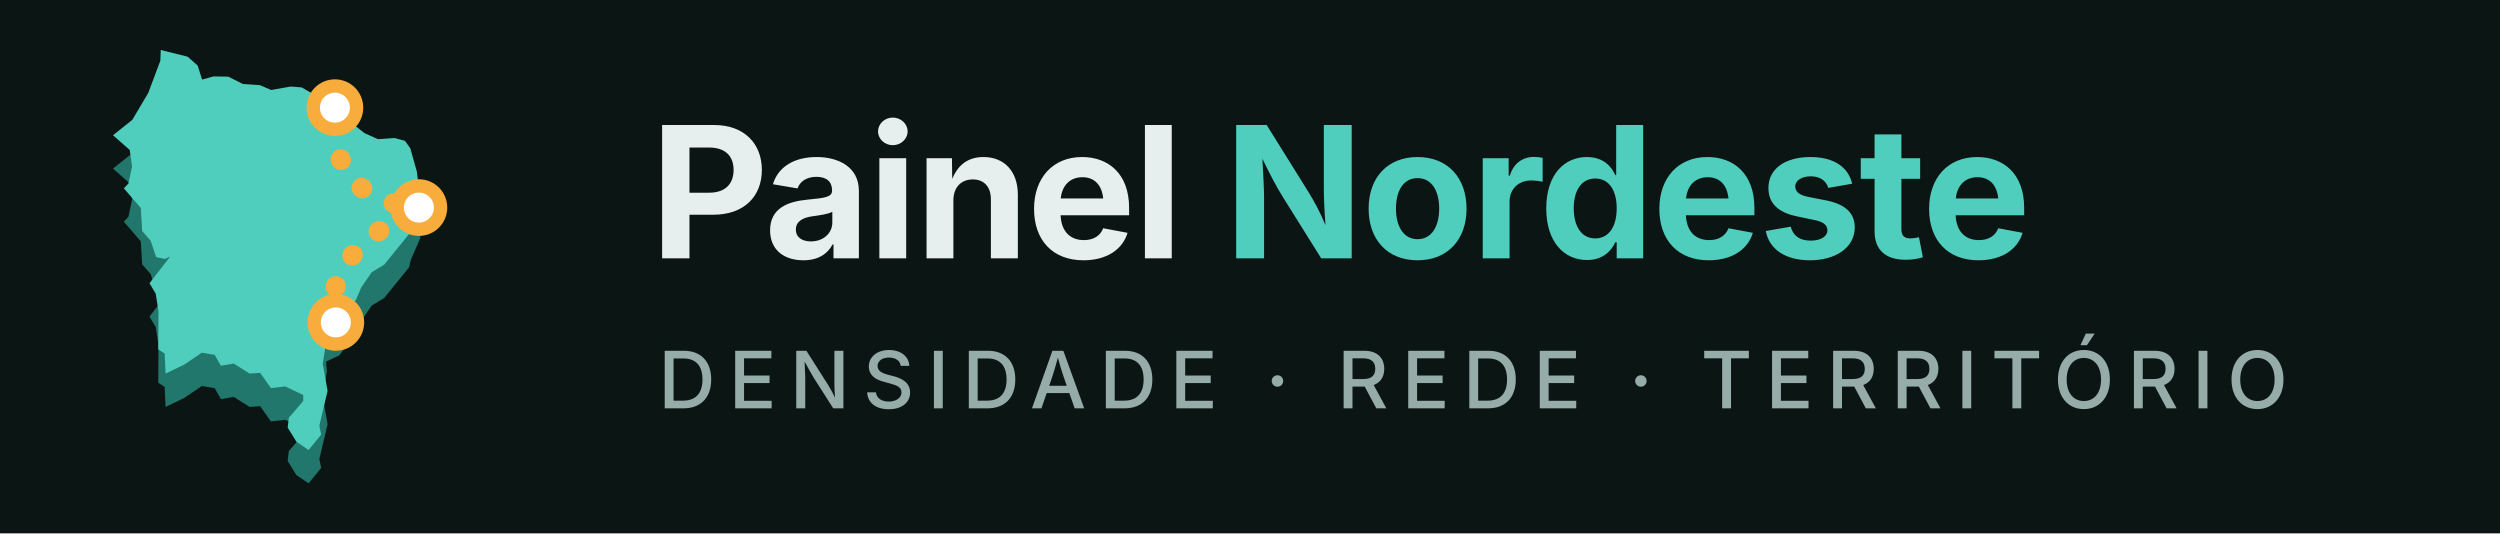
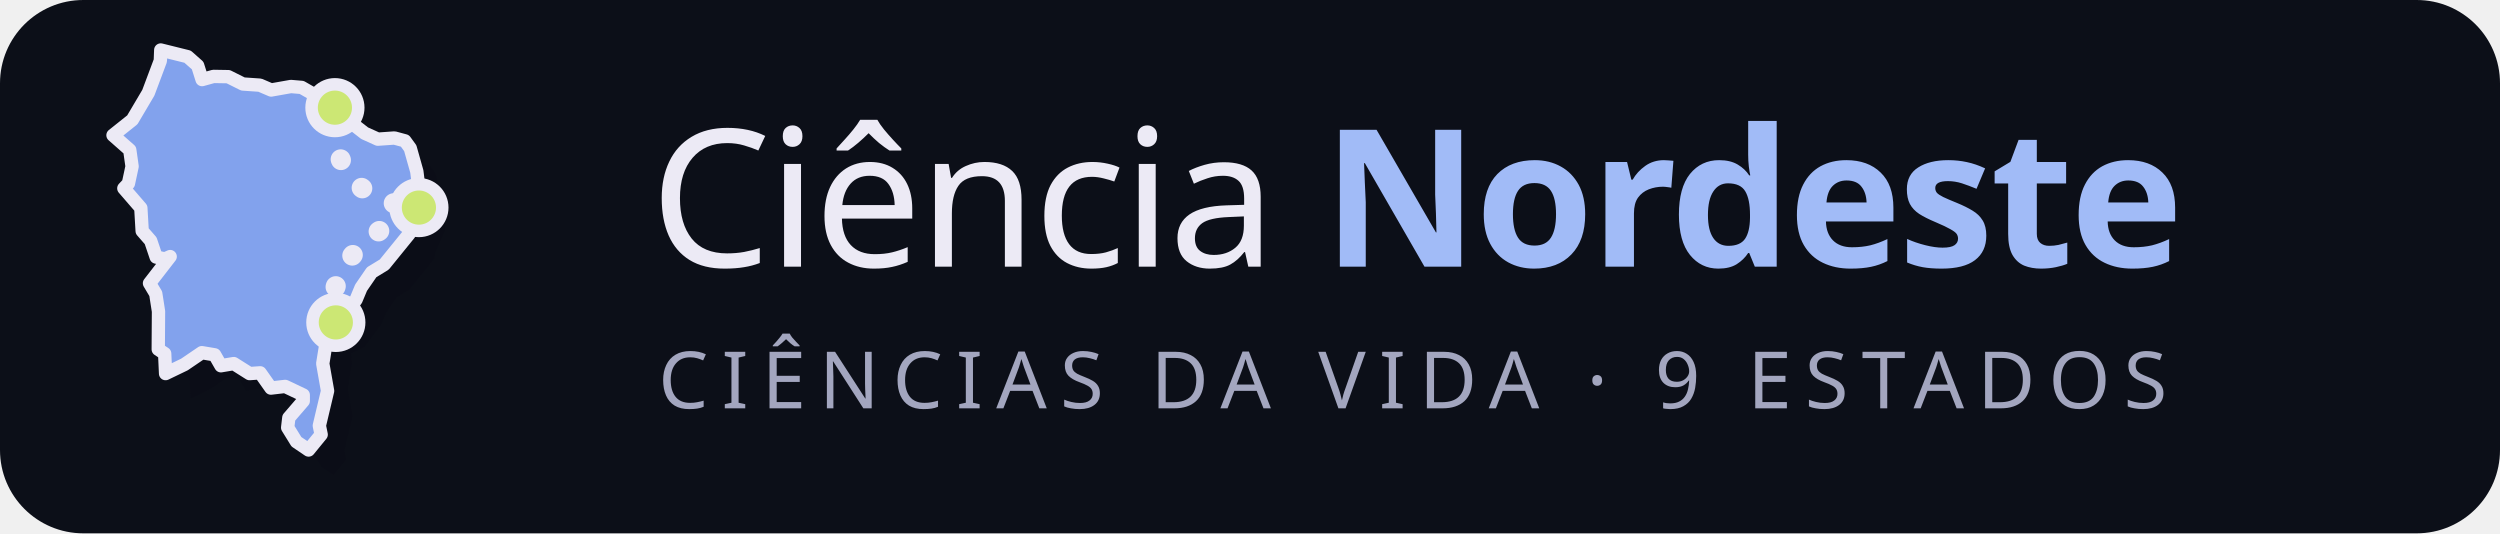
- <svg xmlns="http://www.w3.org/2000/svg" viewBox="0 0 300 64" width="300" height="64" role="img" aria-label="Painel Nordeste – Placa, horizontal fundo escuro">
-   <rect width="300" height="64" rx="0" fill="#0B1614" />
+ <svg xmlns="http://www.w3.org/2000/svg" viewBox="0 0 300 64" width="300" height="64" role="img" aria-label="Ciência Nordeste — logo horizontal, fundo escuro">
+   <rect width="300" height="64" rx="10" fill="#0C0F18" />
  <g>
-     <path d="M49.28,27.22 L50.44,24.55 L50.38,23.49 L50.02,20.58 L49.23,17.78 L48.59,16.9 L47.33,16.56 L45.34,16.7 L43.75,15.98 L41.35,14.11 L40.39,12.89 L36.2,10.49 L34.91,10.38 L32.54,10.8 L31.19,10.22 L29.15,10.08 L27.39,9.2 L25.62,9.17 L24.25,9.55 L23.72,7.87 L22.51,6.8 L19.29,6.0 L19.24,7.29 L17.8,11.13 L15.88,14.38 L13.56,16.23 L15.57,18.0 L15.85,19.97 L15.41,22.02 L14.86,22.6 L16.9,24.96 L17.06,27.72 L18.08,28.89 L18.74,30.85 L19.79,31.07 L20.42,30.79 L17.94,33.99 L18.69,35.25 L19.02,37.37 L18.99,41.92 L19.76,42.43 L19.87,44.83 L22.13,43.74 L24.22,42.32 L25.76,42.58 L26.51,43.89 L28.05,43.63 L29.95,44.83 L31.22,44.74 L32.51,46.57 L34.22,46.37 L36.39,47.4 L36.39,48.12 L34.66,50.13 L34.52,51.31 L35.57,53.01 L37.03,54.0 L38.54,52.15 L38.32,51.08 L39.31,46.91 L38.73,43.63 L39.23,40.53 L39.12,39.4 L40.72,38.64 L42.73,35.96 L43.33,34.52 L44.6,32.67 L46.11,31.75 L49.09,28.08 L49.28,27.22Z" transform="translate(0,4)" fill="#22776C" />
-     <path d="M49.28,27.22 L50.44,24.55 L50.38,23.49 L50.02,20.58 L49.23,17.78 L48.59,16.9 L47.33,16.56 L45.34,16.7 L43.75,15.98 L41.35,14.11 L40.39,12.89 L36.2,10.49 L34.91,10.38 L32.54,10.8 L31.19,10.22 L29.15,10.08 L27.39,9.2 L25.62,9.17 L24.25,9.55 L23.72,7.87 L22.51,6.8 L19.29,6.0 L19.24,7.29 L17.8,11.13 L15.88,14.38 L13.56,16.23 L15.57,18.0 L15.85,19.97 L15.41,22.02 L14.86,22.6 L16.9,24.96 L17.06,27.72 L18.08,28.89 L18.74,30.85 L19.79,31.07 L20.42,30.79 L17.94,33.99 L18.69,35.25 L19.02,37.37 L18.99,41.92 L19.76,42.43 L19.87,44.83 L22.13,43.74 L24.22,42.32 L25.76,42.58 L26.51,43.89 L28.05,43.63 L29.95,44.83 L31.22,44.74 L32.51,46.57 L34.22,46.37 L36.39,47.4 L36.39,48.12 L34.66,50.13 L34.52,51.31 L35.57,53.01 L37.03,54.0 L38.54,52.15 L38.32,51.08 L39.31,46.91 L38.73,43.63 L39.23,40.53 L39.12,39.4 L40.72,38.64 L42.73,35.96 L43.33,34.52 L44.6,32.67 L46.11,31.75 L49.09,28.08 L49.28,27.22Z" fill="#50CEBD" />
-     <path d="M40.3,38.69 Q38.285,30.8 50.27,24.91 Q39.23,23.915 40.19,12.92" fill="none" stroke="#F7AC3B" stroke-width="2.4" stroke-linecap="round" stroke-dasharray="0.1 4.2" />
-     <circle cx="40.19" cy="12.92" r="2.6" fill="#fff" stroke="#F7AC3B" stroke-width="1.6" />
-     <circle cx="50.27" cy="24.91" r="2.6" fill="#fff" stroke="#F7AC3B" stroke-width="1.6" />
-     <circle cx="40.3" cy="38.69" r="2.6" fill="#fff" stroke="#F7AC3B" stroke-width="1.6" />
+     <path d="M49.28,27.22 L50.44,24.55 L50.38,23.49 L50.02,20.58 L49.23,17.78 L48.59,16.9 L47.33,16.56 L45.34,16.7 L43.75,15.98 L41.35,14.11 L40.39,12.89 L36.2,10.49 L34.91,10.38 L32.54,10.8 L31.19,10.22 L29.15,10.08 L27.39,9.2 L25.62,9.17 L24.25,9.55 L23.72,7.87 L22.51,6.8 L19.29,6.0 L19.24,7.29 L17.8,11.13 L15.88,14.38 L13.56,16.23 L15.57,18.0 L15.85,19.97 L15.41,22.02 L14.86,22.6 L16.9,24.96 L17.06,27.72 L18.08,28.89 L18.74,30.85 L19.79,31.07 L20.42,30.79 L17.94,33.99 L18.69,35.25 L19.02,37.37 L18.99,41.92 L19.76,42.43 L19.87,44.83 L22.13,43.74 L24.22,42.32 L25.76,42.58 L26.51,43.89 L28.05,43.63 L29.95,44.83 L31.22,44.74 L32.51,46.57 L34.22,46.37 L36.39,47.4 L36.39,48.12 L34.66,50.13 L34.52,51.31 L35.57,53.01 L37.03,54.0 L38.54,52.15 L38.32,51.08 L39.31,46.91 L38.73,43.63 L39.23,40.53 L39.12,39.4 L40.72,38.64 L42.73,35.96 L43.33,34.52 L44.6,32.67 L46.11,31.75 L49.09,28.08 L49.28,27.22Z" transform="translate(3,3)" fill="#0B0D17" />
+     <path d="M49.28,27.22 L50.44,24.55 L50.38,23.49 L50.02,20.58 L49.23,17.78 L48.59,16.9 L47.33,16.56 L45.34,16.7 L43.75,15.98 L41.35,14.11 L40.39,12.89 L36.2,10.49 L34.91,10.38 L32.54,10.8 L31.19,10.22 L29.15,10.08 L27.39,9.2 L25.62,9.17 L24.25,9.55 L23.72,7.87 L22.51,6.8 L19.29,6.0 L19.24,7.29 L17.8,11.13 L15.88,14.38 L13.56,16.23 L15.57,18.0 L15.85,19.97 L15.41,22.02 L14.86,22.6 L16.9,24.96 L17.06,27.72 L18.08,28.89 L18.74,30.85 L19.79,31.07 L20.42,30.79 L17.94,33.99 L18.69,35.25 L19.02,37.37 L18.99,41.92 L19.76,42.43 L19.87,44.83 L22.13,43.74 L24.22,42.32 L25.76,42.58 L26.51,43.89 L28.05,43.63 L29.95,44.83 L31.22,44.74 L32.51,46.57 L34.22,46.37 L36.39,47.4 L36.39,48.12 L34.66,50.13 L34.52,51.31 L35.57,53.01 L37.03,54.0 L38.54,52.15 L38.32,51.08 L39.31,46.91 L38.73,43.63 L39.23,40.53 L39.12,39.4 L40.72,38.64 L42.73,35.96 L43.33,34.52 L44.6,32.67 L46.11,31.75 L49.09,28.08 L49.28,27.22Z" fill="#82A2ED" stroke="#ECEAF5" stroke-width="1.6" stroke-linejoin="round" />
+     <path d="M40.3,38.69 Q38.285,30.8 50.27,24.91 Q39.23,23.915 40.19,12.92" fill="none" stroke="#ECEAF5" stroke-width="2.4" stroke-linecap="round" stroke-dasharray="0.1 4.2" />
+     <circle cx="40.19" cy="12.92" r="2.8" fill="#CCE774" stroke="#ECEAF5" stroke-width="1.5" />
+     <circle cx="50.27" cy="24.91" r="2.8" fill="#CCE774" stroke="#ECEAF5" stroke-width="1.5" />
+     <circle cx="40.3" cy="38.69" r="2.8" fill="#CCE774" stroke="#ECEAF5" stroke-width="1.5" />
  </g>
-   <text x="78" y="31" font-family="Sora, 'Space Grotesk', Inter, system-ui, sans-serif" font-size="22" font-weight="700" fill="#E6EFEE" letter-spacing="-0.3">Painel <tspan fill="#50CEBD">Nordeste</tspan>
+   <text x="78" y="32" font-family="Lexend, 'DM Sans', system-ui, sans-serif" font-size="23" font-weight="400" fill="#ECEAF5" letter-spacing="-0.4">Ciência <tspan font-weight="700" fill="#A1BBF7">Nordeste</tspan>
  </text>
-   <text x="79" y="49" font-family="Inter, system-ui, sans-serif" font-size="9.5" font-weight="500" fill="#95ACA9" letter-spacing="1.6">DENSIDADE · REDE · TERRITÓRIO</text>
+   <text x="79" y="49" font-family="'DM Sans', system-ui, sans-serif" font-size="9.5" font-weight="500" fill="#A3A6BF" letter-spacing="1.6">CIÊNCIAS DA VIDA · 9 ESTADOS</text>
</svg>
